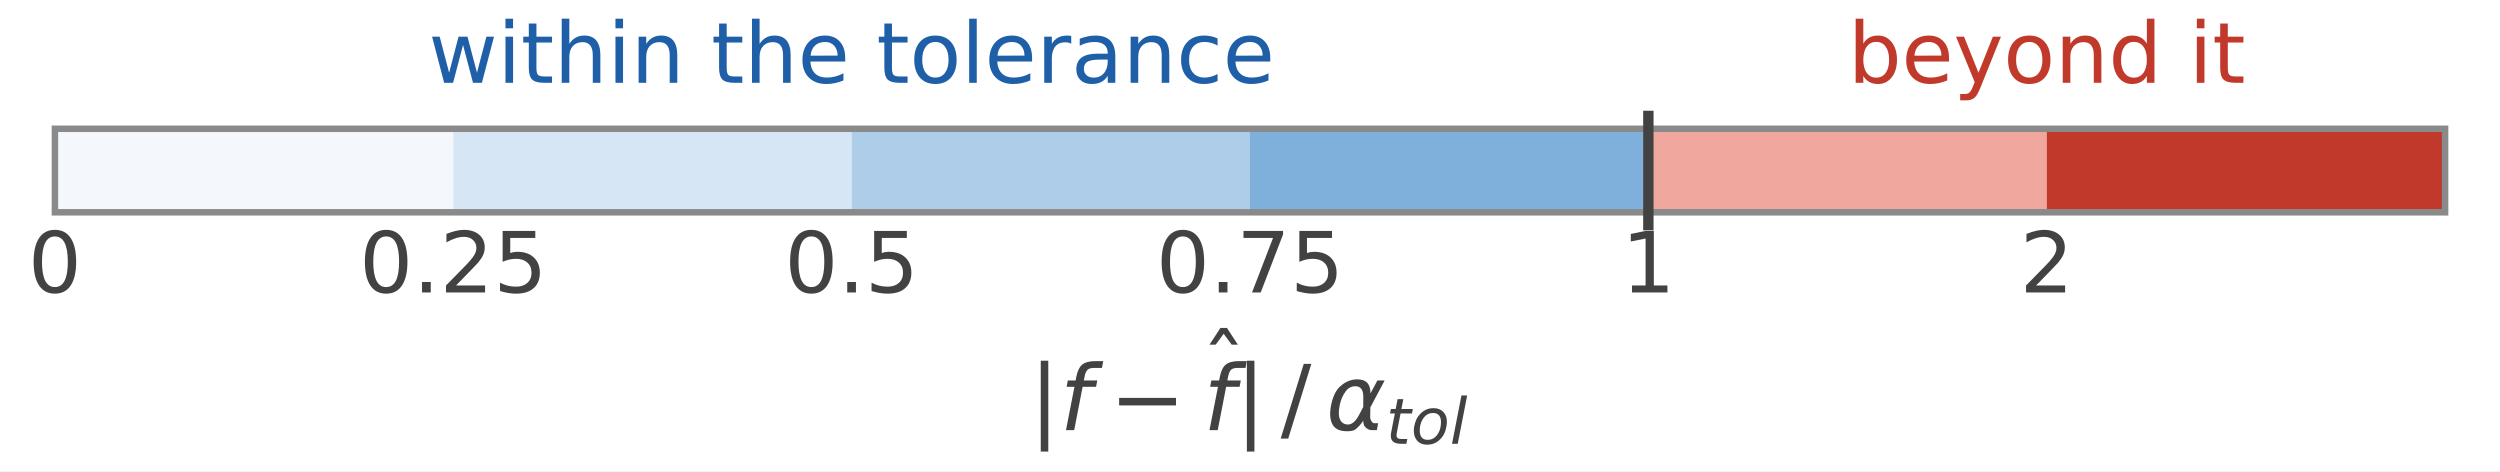
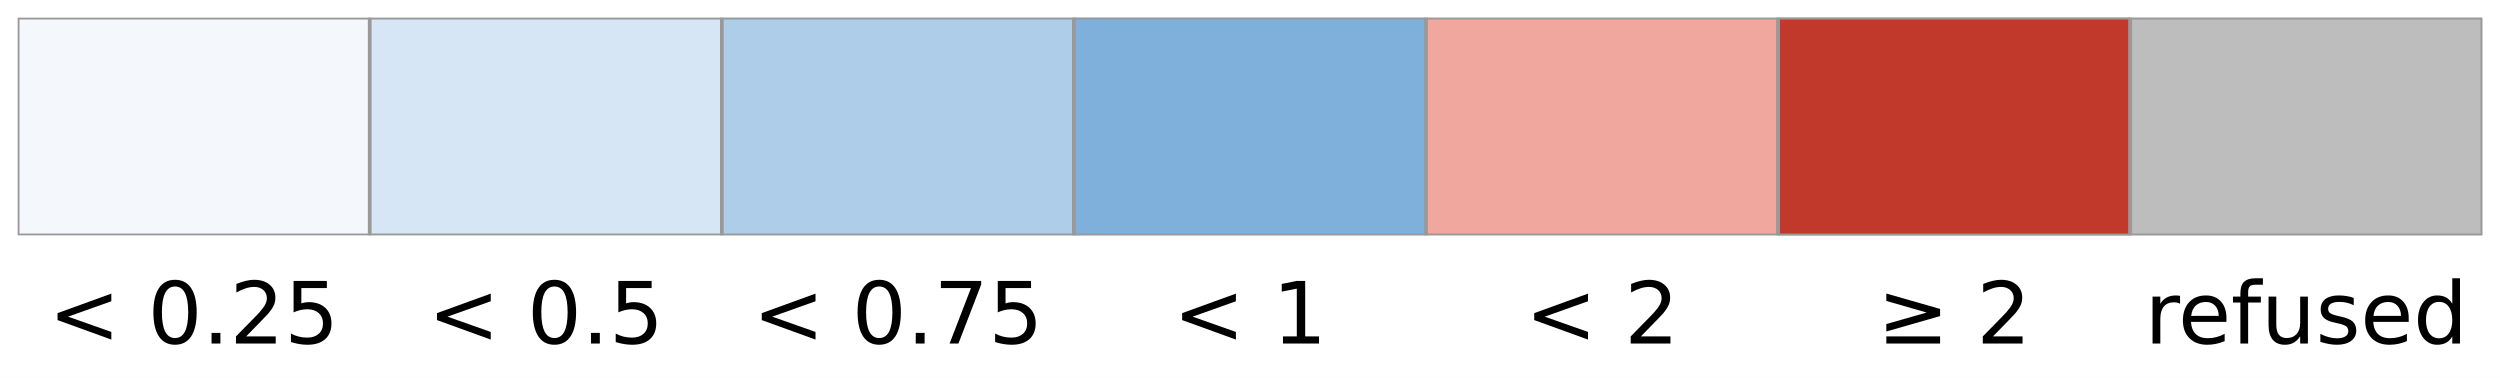
- <svg xmlns="http://www.w3.org/2000/svg" xmlns:xlink="http://www.w3.org/1999/xlink" width="192.6pt" height="36.297pt" viewBox="0 0 192.6 36.297" version="1.1">
+ <svg xmlns="http://www.w3.org/2000/svg" xmlns:xlink="http://www.w3.org/1999/xlink" width="203.76pt" height="31.121pt" viewBox="0 0 203.76 31.121" version="1.1">
  <defs>
    <style type="text/css">*{stroke-linejoin: round; stroke-linecap: butt}</style>
  </defs>
  <g id="figure_1">
    <g id="patch_1">
-       <path d="M 0 36.297  L 192.6 36.297  L 192.6 0  L 0 0  z " style="fill: #ffffff" />
+       <path d="M 0 31.121  L 203.76 31.121  L 203.76 0  L 0 0  z " style="fill: #ffffff" />
    </g>
    <g id="axes_1">
      <g id="patch_2">
-         <path d="M 4.23 16.356  L 34.92 16.356  L 34.92 9.921  L 4.23 9.921  z " clip-path="url(#pd563dcae59)" style="fill: #f4f8fc" />
+         <path d="M 1.44 19.181  L 202.32 19.181  L 202.32 1.44  L 1.44 1.44  z " style="fill: #ffffff" />
      </g>
      <g id="patch_3">
-         <path d="M 34.92 16.356  L 65.61 16.356  L 65.61 9.921  L 34.92 9.921  z " clip-path="url(#pd563dcae59)" style="fill: #d6e6f5" />
+         <path d="M 1.44 19.181  L 30.137 19.181  L 30.137 1.44  L 1.44 1.44  z " clip-path="url(#p3fc7980f73)" style="fill: #f4f8fc; stroke: #999999; stroke-width: 0.3; stroke-linejoin: miter" />
      </g>
      <g id="patch_4">
-         <path d="M 65.61 16.356  L 96.3 16.356  L 96.3 9.921  L 65.61 9.921  z " clip-path="url(#pd563dcae59)" style="fill: #aecde9" />
+         <path d="M 30.137 19.181  L 58.834 19.181  L 58.834 1.44  L 30.137 1.44  z " clip-path="url(#p3fc7980f73)" style="fill: #d6e6f5; stroke: #999999; stroke-width: 0.3; stroke-linejoin: miter" />
      </g>
      <g id="patch_5">
-         <path d="M 96.3 16.356  L 126.99 16.356  L 126.99 9.921  L 96.3 9.921  z " clip-path="url(#pd563dcae59)" style="fill: #7fb0db" />
+         <path d="M 58.834 19.181  L 87.531 19.181  L 87.531 1.44  L 58.834 1.44  z " clip-path="url(#p3fc7980f73)" style="fill: #aecde9; stroke: #999999; stroke-width: 0.3; stroke-linejoin: miter" />
      </g>
      <g id="patch_6">
-         <path d="M 126.99 16.356  L 157.68 16.356  L 157.68 9.921  L 126.99 9.921  z " clip-path="url(#pd563dcae59)" style="fill: #f0a79e" />
+         <path d="M 87.531 19.181  L 116.229 19.181  L 116.229 1.44  L 87.531 1.44  z " clip-path="url(#p3fc7980f73)" style="fill: #7fb0db; stroke: #999999; stroke-width: 0.3; stroke-linejoin: miter" />
      </g>
      <g id="patch_7">
-         <path d="M 157.68 16.356  L 188.37 16.356  L 188.37 9.921  L 157.68 9.921  z " clip-path="url(#pd563dcae59)" style="fill: #c0392b" />
+         <path d="M 116.229 19.181  L 144.926 19.181  L 144.926 1.44  L 116.229 1.44  z " clip-path="url(#p3fc7980f73)" style="fill: #f0a79e; stroke: #999999; stroke-width: 0.3; stroke-linejoin: miter" />
      </g>
      <g id="patch_8">
-         <path d="M 4.23 16.356  L 188.37 16.356  L 188.37 9.921  L 4.23 9.921  L 4.23 16.356  z " clip-path="url(#pd563dcae59)" style="fill: none; stroke: #8a8a8a; stroke-width: 0.5; stroke-linejoin: miter" />
+         <path d="M 144.926 19.181  L 173.623 19.181  L 173.623 1.44  L 144.926 1.44  z " clip-path="url(#p3fc7980f73)" style="fill: #c0392b; stroke: #999999; stroke-width: 0.3; stroke-linejoin: miter" />
      </g>
-       <g id="line2d_1">
-         <path d="M 126.99 17.346  L 126.99 8.931  " clip-path="url(#pd563dcae59)" style="fill: none; stroke: #424242; stroke-width: 0.8; stroke-linecap: square" />
+       <g id="patch_9">
+         <path d="M 173.623 19.181  L 202.32 19.181  L 202.32 1.44  L 173.623 1.44  z " clip-path="url(#p3fc7980f73)" style="fill: #bdbdbd; stroke: #999999; stroke-width: 0.3; stroke-linejoin: miter" />
      </g>
-       <g id="text_1">
-         <g style="fill: #424242" transform="translate(2.162188 22.53148) scale(0.065 -0.065)">
-           <defs>
-             <path id="DejaVuSans-13" d="M 2034 4250  Q 1547 4250 1301 3770  Q 1056 3291 1056 2328  Q 1056 1369 1301 889  Q 1547 409 2034 409  Q 2525 409 2770 889  Q 3016 1369 3016 2328  Q 3016 3291 2770 3770  Q 2525 4250 2034 4250  z M 2034 4750  Q 2819 4750 3233 4129  Q 3647 3509 3647 2328  Q 3647 1150 3233 529  Q 2819 -91 2034 -91  Q 1250 -91 836 529  Q 422 1150 422 2328  Q 422 3509 836 4129  Q 1250 4750 2034 4750  z " transform="scale(0.015625)" />
-           </defs>
-           <use xlink:href="#DejaVuSans-13" />
+       <g id="matplotlib.axis_1">
+         <g id="xtick_1">
+           <g id="line2d_1" />
+           <g id="text_1">
+             <g transform="translate(3.950368 27.99916) scale(0.07 -0.07)">
+               <defs>
+                 <path id="DejaVuSans-1f" d="M 4684 3150  L 1459 2003  L 4684 863  L 4684 294  L 678 1747  L 678 2266  L 4684 3719  L 4684 3150  z " transform="scale(0.015625)" />
+                 <path id="DejaVuSans-3" transform="scale(0.015625)" />
+                 <path id="DejaVuSans-13" d="M 2034 4250  Q 1547 4250 1301 3770  Q 1056 3291 1056 2328  Q 1056 1369 1301 889  Q 1547 409 2034 409  Q 2525 409 2770 889  Q 3016 1369 3016 2328  Q 3016 3291 2770 3770  Q 2525 4250 2034 4250  z M 2034 4750  Q 2819 4750 3233 4129  Q 3647 3509 3647 2328  Q 3647 1150 3233 529  Q 2819 -91 2034 -91  Q 1250 -91 836 529  Q 422 1150 422 2328  Q 422 3509 836 4129  Q 1250 4750 2034 4750  z " transform="scale(0.015625)" />
+                 <path id="DejaVuSans-11" d="M 684 794  L 1344 794  L 1344 0  L 684 0  L 684 794  z " transform="scale(0.015625)" />
+                 <path id="DejaVuSans-15" d="M 1228 531  L 3431 531  L 3431 0  L 469 0  L 469 531  Q 828 903 1448 1529  Q 2069 2156 2228 2338  Q 2531 2678 2651 2914  Q 2772 3150 2772 3378  Q 2772 3750 2511 3984  Q 2250 4219 1831 4219  Q 1534 4219 1204 4116  Q 875 4013 500 3803  L 500 4441  Q 881 4594 1212 4672  Q 1544 4750 1819 4750  Q 2544 4750 2975 4387  Q 3406 4025 3406 3419  Q 3406 3131 3298 2873  Q 3191 2616 2906 2266  Q 2828 2175 2409 1742  Q 1991 1309 1228 531  z " transform="scale(0.015625)" />
+                 <path id="DejaVuSans-18" d="M 691 4666  L 3169 4666  L 3169 4134  L 1269 4134  L 1269 2991  Q 1406 3038 1543 3061  Q 1681 3084 1819 3084  Q 2600 3084 3056 2656  Q 3513 2228 3513 1497  Q 3513 744 3044 326  Q 2575 -91 1722 -91  Q 1428 -91 1123 -41  Q 819 9 494 109  L 494 744  Q 775 591 1075 516  Q 1375 441 1709 441  Q 2250 441 2565 725  Q 2881 1009 2881 1497  Q 2881 1984 2565 2268  Q 2250 2553 1709 2553  Q 1456 2553 1204 2497  Q 953 2441 691 2322  L 691 4666  z " transform="scale(0.015625)" />
+               </defs>
+               <use xlink:href="#DejaVuSans-1f" />
+               <use xlink:href="#DejaVuSans-3" transform="translate(83.79688 0)" />
+               <use xlink:href="#DejaVuSans-13" transform="translate(115.5781 0)" />
+               <use xlink:href="#DejaVuSans-11" transform="translate(179.2031 0)" />
+               <use xlink:href="#DejaVuSans-15" transform="translate(210.9844 0)" />
+               <use xlink:href="#DejaVuSans-18" transform="translate(274.6094 0)" />
+             </g>
+           </g>
+         </g>
+         <g id="xtick_2">
+           <g id="line2d_2" />
+           <g id="text_2">
+             <g transform="translate(34.87439 27.99916) scale(0.07 -0.07)">
+               <use xlink:href="#DejaVuSans-1f" />
+               <use xlink:href="#DejaVuSans-3" transform="translate(83.79688 0)" />
+               <use xlink:href="#DejaVuSans-13" transform="translate(115.5781 0)" />
+               <use xlink:href="#DejaVuSans-11" transform="translate(179.2031 0)" />
+               <use xlink:href="#DejaVuSans-18" transform="translate(210.9844 0)" />
+             </g>
+           </g>
+         </g>
+         <g id="xtick_3">
+           <g id="line2d_3" />
+           <g id="text_3">
+             <g transform="translate(61.34465 27.99916) scale(0.07 -0.07)">
+               <defs>
+                 <path id="DejaVuSans-1a" d="M 525 4666  L 3525 4666  L 3525 4397  L 1831 0  L 1172 0  L 2766 4134  L 525 4134  L 525 4666  z " transform="scale(0.015625)" />
+               </defs>
+               <use xlink:href="#DejaVuSans-1f" />
+               <use xlink:href="#DejaVuSans-3" transform="translate(83.79688 0)" />
+               <use xlink:href="#DejaVuSans-13" transform="translate(115.5781 0)" />
+               <use xlink:href="#DejaVuSans-11" transform="translate(179.2031 0)" />
+               <use xlink:href="#DejaVuSans-1a" transform="translate(210.9844 0)" />
+               <use xlink:href="#DejaVuSans-18" transform="translate(274.6094 0)" />
+             </g>
+           </g>
+         </g>
+         <g id="xtick_4">
+           <g id="line2d_4" />
+           <g id="text_4">
+             <g transform="translate(95.60789 27.99916) scale(0.07 -0.07)">
+               <defs>
+                 <path id="DejaVuSans-14" d="M 794 531  L 1825 531  L 1825 4091  L 703 3866  L 703 4441  L 1819 4666  L 2450 4666  L 2450 531  L 3481 531  L 3481 0  L 794 0  L 794 531  z " transform="scale(0.015625)" />
+               </defs>
+               <use xlink:href="#DejaVuSans-1f" />
+               <use xlink:href="#DejaVuSans-3" transform="translate(83.79688 0)" />
+               <use xlink:href="#DejaVuSans-14" transform="translate(115.5781 0)" />
+             </g>
+           </g>
+         </g>
+         <g id="xtick_5">
+           <g id="line2d_5" />
+           <g id="text_5">
+             <g transform="translate(124.305 27.99916) scale(0.07 -0.07)">
+               <use xlink:href="#DejaVuSans-1f" />
+               <use xlink:href="#DejaVuSans-3" transform="translate(83.79688 0)" />
+               <use xlink:href="#DejaVuSans-15" transform="translate(115.5781 0)" />
+             </g>
+           </g>
+         </g>
+         <g id="xtick_6">
+           <g id="line2d_6" />
+           <g id="text_6">
+             <g transform="translate(153.0022 27.99916) scale(0.07 -0.07)">
+               <defs>
+                 <path id="DejaVuSans-cef" d="M 678 3175  L 678 3725  L 4684 2578  L 4684 2047  L 678 897  L 678 1453  L 3681 2309  L 678 3175  z M 4684 531  L 4684 0  L 678 0  L 678 531  L 4684 531  z " transform="scale(0.015625)" />
+               </defs>
+               <use xlink:href="#DejaVuSans-cef" />
+               <use xlink:href="#DejaVuSans-3" transform="translate(83.79688 0)" />
+               <use xlink:href="#DejaVuSans-15" transform="translate(115.5781 0)" />
+             </g>
+           </g>
+         </g>
+         <g id="xtick_7">
+           <g id="line2d_7" />
+           <g id="text_7">
+             <g transform="translate(174.8071 27.99971) scale(0.07 -0.07)">
+               <defs>
+                 <path id="DejaVuSans-55" d="M 2631 2963  Q 2534 3019 2420 3045  Q 2306 3072 2169 3072  Q 1681 3072 1420 2755  Q 1159 2438 1159 1844  L 1159 0  L 581 0  L 581 3500  L 1159 3500  L 1159 2956  Q 1341 3275 1631 3429  Q 1922 3584 2338 3584  Q 2397 3584 2469 3576  Q 2541 3569 2628 3553  L 2631 2963  z " transform="scale(0.015625)" />
+                 <path id="DejaVuSans-48" d="M 3597 1894  L 3597 1613  L 953 1613  Q 991 1019 1311 708  Q 1631 397 2203 397  Q 2534 397 2845 478  Q 3156 559 3463 722  L 3463 178  Q 3153 47 2828 -22  Q 2503 -91 2169 -91  Q 1331 -91 842 396  Q 353 884 353 1716  Q 353 2575 817 3079  Q 1281 3584 2069 3584  Q 2775 3584 3186 3129  Q 3597 2675 3597 1894  z M 3022 2063  Q 3016 2534 2758 2815  Q 2500 3097 2075 3097  Q 1594 3097 1305 2825  Q 1016 2553 972 2059  L 3022 2063  z " transform="scale(0.015625)" />
+                 <path id="DejaVuSans-49" d="M 2375 4863  L 2375 4384  L 1825 4384  Q 1516 4384 1395 4259  Q 1275 4134 1275 3809  L 1275 3500  L 2222 3500  L 2222 3053  L 1275 3053  L 1275 0  L 697 0  L 697 3053  L 147 3053  L 147 3500  L 697 3500  L 697 3744  Q 697 4328 969 4595  Q 1241 4863 1831 4863  L 2375 4863  z " transform="scale(0.015625)" />
+                 <path id="DejaVuSans-58" d="M 544 1381  L 544 3500  L 1119 3500  L 1119 1403  Q 1119 906 1312 657  Q 1506 409 1894 409  Q 2359 409 2629 706  Q 2900 1003 2900 1516  L 2900 3500  L 3475 3500  L 3475 0  L 2900 0  L 2900 538  Q 2691 219 2414 64  Q 2138 -91 1772 -91  Q 1169 -91 856 284  Q 544 659 544 1381  z M 1991 3584  L 1991 3584  z " transform="scale(0.015625)" />
+                 <path id="DejaVuSans-56" d="M 2834 3397  L 2834 2853  Q 2591 2978 2328 3040  Q 2066 3103 1784 3103  Q 1356 3103 1142 2972  Q 928 2841 928 2578  Q 928 2378 1081 2264  Q 1234 2150 1697 2047  L 1894 2003  Q 2506 1872 2764 1633  Q 3022 1394 3022 966  Q 3022 478 2636 193  Q 2250 -91 1575 -91  Q 1294 -91 989 -36  Q 684 19 347 128  L 347 722  Q 666 556 975 473  Q 1284 391 1588 391  Q 1994 391 2212 530  Q 2431 669 2431 922  Q 2431 1156 2273 1281  Q 2116 1406 1581 1522  L 1381 1569  Q 847 1681 609 1914  Q 372 2147 372 2553  Q 372 3047 722 3315  Q 1072 3584 1716 3584  Q 2034 3584 2315 3537  Q 2597 3491 2834 3397  z " transform="scale(0.015625)" />
+                 <path id="DejaVuSans-47" d="M 2906 2969  L 2906 4863  L 3481 4863  L 3481 0  L 2906 0  L 2906 525  Q 2725 213 2448 61  Q 2172 -91 1784 -91  Q 1150 -91 751 415  Q 353 922 353 1747  Q 353 2572 751 3078  Q 1150 3584 1784 3584  Q 2172 3584 2448 3432  Q 2725 3281 2906 2969  z M 947 1747  Q 947 1113 1208 752  Q 1469 391 1925 391  Q 2381 391 2643 752  Q 2906 1113 2906 1747  Q 2906 2381 2643 2742  Q 2381 3103 1925 3103  Q 1469 3103 1208 2742  Q 947 2381 947 1747  z " transform="scale(0.015625)" />
+               </defs>
+               <use xlink:href="#DejaVuSans-55" />
+               <use xlink:href="#DejaVuSans-48" transform="translate(38.90625 0)" />
+               <use xlink:href="#DejaVuSans-49" transform="translate(100.4375 0)" />
+               <use xlink:href="#DejaVuSans-58" transform="translate(135.6406 0)" />
+               <use xlink:href="#DejaVuSans-56" transform="translate(199.0156 0)" />
+               <use xlink:href="#DejaVuSans-48" transform="translate(251.1094 0)" />
+               <use xlink:href="#DejaVuSans-47" transform="translate(312.6406 0)" />
+             </g>
+           </g>
        </g>
      </g>
-       <g id="text_2">
-         <g style="fill: #424242" transform="translate(27.68367 22.53148) scale(0.065 -0.065)">
-           <defs>
-             <path id="DejaVuSans-11" d="M 684 794  L 1344 794  L 1344 0  L 684 0  L 684 794  z " transform="scale(0.015625)" />
-             <path id="DejaVuSans-15" d="M 1228 531  L 3431 531  L 3431 0  L 469 0  L 469 531  Q 828 903 1448 1529  Q 2069 2156 2228 2338  Q 2531 2678 2651 2914  Q 2772 3150 2772 3378  Q 2772 3750 2511 3984  Q 2250 4219 1831 4219  Q 1534 4219 1204 4116  Q 875 4013 500 3803  L 500 4441  Q 881 4594 1212 4672  Q 1544 4750 1819 4750  Q 2544 4750 2975 4387  Q 3406 4025 3406 3419  Q 3406 3131 3298 2873  Q 3191 2616 2906 2266  Q 2828 2175 2409 1742  Q 1991 1309 1228 531  z " transform="scale(0.015625)" />
-             <path id="DejaVuSans-18" d="M 691 4666  L 3169 4666  L 3169 4134  L 1269 4134  L 1269 2991  Q 1406 3038 1543 3061  Q 1681 3084 1819 3084  Q 2600 3084 3056 2656  Q 3513 2228 3513 1497  Q 3513 744 3044 326  Q 2575 -91 1722 -91  Q 1428 -91 1123 -41  Q 819 9 494 109  L 494 744  Q 775 591 1075 516  Q 1375 441 1709 441  Q 2250 441 2565 725  Q 2881 1009 2881 1497  Q 2881 1984 2565 2268  Q 2250 2553 1709 2553  Q 1456 2553 1204 2497  Q 953 2441 691 2322  L 691 4666  z " transform="scale(0.015625)" />
-           </defs>
-           <use xlink:href="#DejaVuSans-13" />
-           <use xlink:href="#DejaVuSans-11" transform="translate(63.625 0)" />
-           <use xlink:href="#DejaVuSans-15" transform="translate(95.40625 0)" />
-           <use xlink:href="#DejaVuSans-18" transform="translate(159.0312 0)" />
-         </g>
-       </g>
-       <g id="text_3">
-         <g style="fill: #424242" transform="translate(60.44148 22.53148) scale(0.065 -0.065)">
-           <use xlink:href="#DejaVuSans-13" />
-           <use xlink:href="#DejaVuSans-11" transform="translate(63.625 0)" />
-           <use xlink:href="#DejaVuSans-18" transform="translate(95.40625 0)" />
-         </g>
-       </g>
-       <g id="text_4">
-         <g style="fill: #424242" transform="translate(89.06367 22.53148) scale(0.065 -0.065)">
-           <defs>
-             <path id="DejaVuSans-1a" d="M 525 4666  L 3525 4666  L 3525 4397  L 1831 0  L 1172 0  L 2766 4134  L 525 4134  L 525 4666  z " transform="scale(0.015625)" />
-           </defs>
-           <use xlink:href="#DejaVuSans-13" />
-           <use xlink:href="#DejaVuSans-11" transform="translate(63.625 0)" />
-           <use xlink:href="#DejaVuSans-1a" transform="translate(95.40625 0)" />
-           <use xlink:href="#DejaVuSans-18" transform="translate(159.0312 0)" />
-         </g>
-       </g>
-       <g id="text_5">
-         <g style="fill: #424242" transform="translate(124.9222 22.53148) scale(0.065 -0.065)">
-           <defs>
-             <path id="DejaVuSans-14" d="M 794 531  L 1825 531  L 1825 4091  L 703 3866  L 703 4441  L 1819 4666  L 2450 4666  L 2450 531  L 3481 531  L 3481 0  L 794 0  L 794 531  z " transform="scale(0.015625)" />
-           </defs>
-           <use xlink:href="#DejaVuSans-14" />
-         </g>
-       </g>
-       <g id="text_6">
-         <g style="fill: #424242" transform="translate(155.6122 22.53148) scale(0.065 -0.065)">
-           <use xlink:href="#DejaVuSans-15" />
-         </g>
-       </g>
-       <g id="text_7">
-         <g style="fill: #1f5fa8" transform="translate(33.01402 6.378984) scale(0.065 -0.065)">
-           <defs>
-             <path id="DejaVuSans-5a" d="M 269 3500  L 844 3500  L 1563 769  L 2278 3500  L 2956 3500  L 3675 769  L 4391 3500  L 4966 3500  L 4050 0  L 3372 0  L 2619 2869  L 1863 0  L 1184 0  L 269 3500  z " transform="scale(0.015625)" />
-             <path id="DejaVuSans-4c" d="M 603 3500  L 1178 3500  L 1178 0  L 603 0  L 603 3500  z M 603 4863  L 1178 4863  L 1178 4134  L 603 4134  L 603 4863  z " transform="scale(0.015625)" />
-             <path id="DejaVuSans-57" d="M 1172 4494  L 1172 3500  L 2356 3500  L 2356 3053  L 1172 3053  L 1172 1153  Q 1172 725 1289 603  Q 1406 481 1766 481  L 2356 481  L 2356 0  L 1766 0  Q 1100 0 847 248  Q 594 497 594 1153  L 594 3053  L 172 3053  L 172 3500  L 594 3500  L 594 4494  L 1172 4494  z " transform="scale(0.015625)" />
-             <path id="DejaVuSans-4b" d="M 3513 2113  L 3513 0  L 2938 0  L 2938 2094  Q 2938 2591 2744 2837  Q 2550 3084 2163 3084  Q 1697 3084 1428 2787  Q 1159 2491 1159 1978  L 1159 0  L 581 0  L 581 4863  L 1159 4863  L 1159 2956  Q 1366 3272 1645 3428  Q 1925 3584 2291 3584  Q 2894 3584 3203 3211  Q 3513 2838 3513 2113  z " transform="scale(0.015625)" />
-             <path id="DejaVuSans-51" d="M 3513 2113  L 3513 0  L 2938 0  L 2938 2094  Q 2938 2591 2744 2837  Q 2550 3084 2163 3084  Q 1697 3084 1428 2787  Q 1159 2491 1159 1978  L 1159 0  L 581 0  L 581 3500  L 1159 3500  L 1159 2956  Q 1366 3272 1645 3428  Q 1925 3584 2291 3584  Q 2894 3584 3203 3211  Q 3513 2838 3513 2113  z " transform="scale(0.015625)" />
-             <path id="DejaVuSans-3" transform="scale(0.015625)" />
-             <path id="DejaVuSans-48" d="M 3597 1894  L 3597 1613  L 953 1613  Q 991 1019 1311 708  Q 1631 397 2203 397  Q 2534 397 2845 478  Q 3156 559 3463 722  L 3463 178  Q 3153 47 2828 -22  Q 2503 -91 2169 -91  Q 1331 -91 842 396  Q 353 884 353 1716  Q 353 2575 817 3079  Q 1281 3584 2069 3584  Q 2775 3584 3186 3129  Q 3597 2675 3597 1894  z M 3022 2063  Q 3016 2534 2758 2815  Q 2500 3097 2075 3097  Q 1594 3097 1305 2825  Q 1016 2553 972 2059  L 3022 2063  z " transform="scale(0.015625)" />
-             <path id="DejaVuSans-52" d="M 1959 3097  Q 1497 3097 1228 2736  Q 959 2375 959 1747  Q 959 1119 1226 758  Q 1494 397 1959 397  Q 2419 397 2687 759  Q 2956 1122 2956 1747  Q 2956 2369 2687 2733  Q 2419 3097 1959 3097  z M 1959 3584  Q 2709 3584 3137 3096  Q 3566 2609 3566 1747  Q 3566 888 3137 398  Q 2709 -91 1959 -91  Q 1206 -91 779 398  Q 353 888 353 1747  Q 353 2609 779 3096  Q 1206 3584 1959 3584  z " transform="scale(0.015625)" />
-             <path id="DejaVuSans-4f" d="M 603 4863  L 1178 4863  L 1178 0  L 603 0  L 603 4863  z " transform="scale(0.015625)" />
-             <path id="DejaVuSans-55" d="M 2631 2963  Q 2534 3019 2420 3045  Q 2306 3072 2169 3072  Q 1681 3072 1420 2755  Q 1159 2438 1159 1844  L 1159 0  L 581 0  L 581 3500  L 1159 3500  L 1159 2956  Q 1341 3275 1631 3429  Q 1922 3584 2338 3584  Q 2397 3584 2469 3576  Q 2541 3569 2628 3553  L 2631 2963  z " transform="scale(0.015625)" />
-             <path id="DejaVuSans-44" d="M 2194 1759  Q 1497 1759 1228 1600  Q 959 1441 959 1056  Q 959 750 1161 570  Q 1363 391 1709 391  Q 2188 391 2477 730  Q 2766 1069 2766 1631  L 2766 1759  L 2194 1759  z M 3341 1997  L 3341 0  L 2766 0  L 2766 531  Q 2569 213 2275 61  Q 1981 -91 1556 -91  Q 1019 -91 701 211  Q 384 513 384 1019  Q 384 1609 779 1909  Q 1175 2209 1959 2209  L 2766 2209  L 2766 2266  Q 2766 2663 2505 2880  Q 2244 3097 1772 3097  Q 1472 3097 1187 3025  Q 903 2953 641 2809  L 641 3341  Q 956 3463 1253 3523  Q 1550 3584 1831 3584  Q 2591 3584 2966 3190  Q 3341 2797 3341 1997  z " transform="scale(0.015625)" />
-             <path id="DejaVuSans-46" d="M 3122 3366  L 3122 2828  Q 2878 2963 2633 3030  Q 2388 3097 2138 3097  Q 1578 3097 1268 2742  Q 959 2388 959 1747  Q 959 1106 1268 751  Q 1578 397 2138 397  Q 2388 397 2633 464  Q 2878 531 3122 666  L 3122 134  Q 2881 22 2623 -34  Q 2366 -91 2075 -91  Q 1284 -91 818 406  Q 353 903 353 1747  Q 353 2603 823 3093  Q 1294 3584 2113 3584  Q 2378 3584 2631 3529  Q 2884 3475 3122 3366  z " transform="scale(0.015625)" />
-           </defs>
-           <use xlink:href="#DejaVuSans-5a" />
-           <use xlink:href="#DejaVuSans-4c" transform="translate(81.78125 0)" />
-           <use xlink:href="#DejaVuSans-57" transform="translate(109.5625 0)" />
-           <use xlink:href="#DejaVuSans-4b" transform="translate(148.7656 0)" />
-           <use xlink:href="#DejaVuSans-4c" transform="translate(212.1406 0)" />
-           <use xlink:href="#DejaVuSans-51" transform="translate(239.9219 0)" />
-           <use xlink:href="#DejaVuSans-3" transform="translate(303.2969 0)" />
-           <use xlink:href="#DejaVuSans-57" transform="translate(335.0781 0)" />
-           <use xlink:href="#DejaVuSans-4b" transform="translate(374.2812 0)" />
-           <use xlink:href="#DejaVuSans-48" transform="translate(437.6562 0)" />
-           <use xlink:href="#DejaVuSans-3" transform="translate(499.1875 0)" />
-           <use xlink:href="#DejaVuSans-57" transform="translate(530.9688 0)" />
-           <use xlink:href="#DejaVuSans-52" transform="translate(570.1719 0)" />
-           <use xlink:href="#DejaVuSans-4f" transform="translate(631.3594 0)" />
-           <use xlink:href="#DejaVuSans-48" transform="translate(659.1406 0)" />
-           <use xlink:href="#DejaVuSans-55" transform="translate(720.6719 0)" />
-           <use xlink:href="#DejaVuSans-44" transform="translate(761.7812 0)" />
-           <use xlink:href="#DejaVuSans-51" transform="translate(823.0625 0)" />
-           <use xlink:href="#DejaVuSans-46" transform="translate(886.4375 0)" />
-           <use xlink:href="#DejaVuSans-48" transform="translate(941.4219 0)" />
-         </g>
-       </g>
-       <g id="text_8">
-         <g style="fill: #c0392b" transform="translate(142.372 6.378984) scale(0.065 -0.065)">
-           <defs>
-             <path id="DejaVuSans-45" d="M 3116 1747  Q 3116 2381 2855 2742  Q 2594 3103 2138 3103  Q 1681 3103 1420 2742  Q 1159 2381 1159 1747  Q 1159 1113 1420 752  Q 1681 391 2138 391  Q 2594 391 2855 752  Q 3116 1113 3116 1747  z M 1159 2969  Q 1341 3281 1617 3432  Q 1894 3584 2278 3584  Q 2916 3584 3314 3078  Q 3713 2572 3713 1747  Q 3713 922 3314 415  Q 2916 -91 2278 -91  Q 1894 -91 1617 61  Q 1341 213 1159 525  L 1159 0  L 581 0  L 581 4863  L 1159 4863  L 1159 2969  z " transform="scale(0.015625)" />
-             <path id="DejaVuSans-5c" d="M 2059 -325  Q 1816 -950 1584 -1140  Q 1353 -1331 966 -1331  L 506 -1331  L 506 -850  L 844 -850  Q 1081 -850 1212 -737  Q 1344 -625 1503 -206  L 1606 56  L 191 3500  L 800 3500  L 1894 763  L 2988 3500  L 3597 3500  L 2059 -325  z " transform="scale(0.015625)" />
-             <path id="DejaVuSans-47" d="M 2906 2969  L 2906 4863  L 3481 4863  L 3481 0  L 2906 0  L 2906 525  Q 2725 213 2448 61  Q 2172 -91 1784 -91  Q 1150 -91 751 415  Q 353 922 353 1747  Q 353 2572 751 3078  Q 1150 3584 1784 3584  Q 2172 3584 2448 3432  Q 2725 3281 2906 2969  z M 947 1747  Q 947 1113 1208 752  Q 1469 391 1925 391  Q 2381 391 2643 752  Q 2906 1113 2906 1747  Q 2906 2381 2643 2742  Q 2381 3103 1925 3103  Q 1469 3103 1208 2742  Q 947 2381 947 1747  z " transform="scale(0.015625)" />
-           </defs>
-           <use xlink:href="#DejaVuSans-45" />
-           <use xlink:href="#DejaVuSans-48" transform="translate(63.48438 0)" />
-           <use xlink:href="#DejaVuSans-5c" transform="translate(125.0156 0)" />
-           <use xlink:href="#DejaVuSans-52" transform="translate(184.2031 0)" />
-           <use xlink:href="#DejaVuSans-51" transform="translate(245.3906 0)" />
-           <use xlink:href="#DejaVuSans-47" transform="translate(308.7656 0)" />
-           <use xlink:href="#DejaVuSans-3" transform="translate(372.25 0)" />
-           <use xlink:href="#DejaVuSans-4c" transform="translate(404.0312 0)" />
-           <use xlink:href="#DejaVuSans-57" transform="translate(431.8125 0)" />
-         </g>
-       </g>
-       <g id="text_9">
-         <g style="fill: #424242" transform="translate(79.29 33.17551) scale(0.07 -0.07)">
-           <defs>
-             <path id="DejaVuSans-5f" d="M 1344 4891  L 1344 -1509  L 813 -1509  L 813 4891  L 1344 4891  z " transform="scale(0.015625)" />
-             <path id="DejaVuSans-Oblique-49" d="M 3059 4863  L 2969 4384  L 2419 4384  Q 2106 4384 1964 4261  Q 1822 4138 1753 3809  L 1691 3500  L 2638 3500  L 2553 3053  L 1606 3053  L 1013 0  L 434 0  L 1031 3053  L 481 3053  L 563 3500  L 1113 3500  L 1159 3744  Q 1278 4363 1576 4613  Q 1875 4863 2516 4863  L 3059 4863  z " transform="scale(0.015625)" />
-             <path id="DejaVuSans-c9c" d="M 678 2272  L 4684 2272  L 4684 1741  L 678 1741  L 678 2272  z " transform="scale(0.015625)" />
-             <path id="DejaVuSans-2b3" d="M -1831 5119  L -1369 5119  L -603 3944  L -1038 3944  L -1600 4709  L -2163 3944  L -2597 3944  L -1831 5119  z M -1600 3584  L -1600 3584  z " transform="scale(0.015625)" />
-             <path id="DejaVuSans-12" d="M 1625 4666  L 2156 4666  L 531 -594  L 0 -594  L 1625 4666  z " transform="scale(0.015625)" />
-             <path id="DejaVuSans-Oblique-345" d="M 2619 1628  L 2622 2350  Q 2625 3088 2069 3091  Q 1653 3094 1394 2747  Q 1069 2319 959 1747  Q 825 1059 994 731  Q 1169 397 1547 397  Q 1966 397 2319 1063  L 2619 1628  z M 2166 3578  Q 3141 3594 3128 2584  Q 3128 2584 3616 3500  L 4128 3500  L 3119 1603  L 3109 919  Q 3109 766 3194 638  Q 3291 488 3391 488  L 3669 488  L 3575 0  L 3228 0  Q 2934 0 2722 263  Q 2622 394 2619 669  Q 2416 334 2066 50  Q 1900 -81 1453 -78  Q 722 -72 456 397  Q 184 884 353 1747  Q 534 2675 1009 3097  Q 1544 3569 2166 3578  z " transform="scale(0.015625)" />
-             <path id="DejaVuSans-Oblique-57" d="M 2706 3500  L 2619 3053  L 1472 3053  L 1100 1153  Q 1081 1047 1072 975  Q 1063 903 1063 863  Q 1063 663 1183 572  Q 1303 481 1569 481  L 2150 481  L 2053 0  L 1503 0  Q 991 0 739 200  Q 488 400 488 806  Q 488 878 497 964  Q 506 1050 525 1153  L 897 3053  L 409 3053  L 500 3500  L 978 3500  L 1172 4494  L 1747 4494  L 1556 3500  L 2706 3500  z " transform="scale(0.015625)" />
-             <path id="DejaVuSans-Oblique-52" d="M 1625 -91  Q 1009 -91 651 289  Q 294 669 294 1325  Q 294 1706 417 2101  Q 541 2497 738 2766  Q 1047 3184 1428 3384  Q 1809 3584 2291 3584  Q 2888 3584 3255 3212  Q 3622 2841 3622 2241  Q 3622 1825 3500 1412  Q 3378 1000 3181 728  Q 2875 309 2494 109  Q 2113 -91 1625 -91  z M 891 1344  Q 891 869 1089 633  Q 1288 397 1691 397  Q 2269 397 2648 901  Q 3028 1406 3028 2181  Q 3028 2634 2825 2865  Q 2622 3097 2228 3097  Q 1903 3097 1650 2945  Q 1397 2794 1197 2484  Q 1050 2253 970 1956  Q 891 1659 891 1344  z " transform="scale(0.015625)" />
-             <path id="DejaVuSans-Oblique-4f" d="M 1172 4863  L 1747 4863  L 800 0  L 225 0  L 1172 4863  z " transform="scale(0.015625)" />
-           </defs>
-           <use xlink:href="#DejaVuSans-5f" transform="translate(0 0.53125)" />
-           <use xlink:href="#DejaVuSans-Oblique-49" transform="translate(33.69141 0.53125)" />
-           <use xlink:href="#DejaVuSans-c9c" transform="translate(88.37891 0.53125)" />
-           <use xlink:href="#DejaVuSans-2b3" transform="translate(239.0298 33.01562)" />
-           <use xlink:href="#DejaVuSans-Oblique-49" transform="translate(191.6504 0.53125)" />
-           <use xlink:href="#DejaVuSans-5f" transform="translate(226.8555 0.53125)" />
-           <use xlink:href="#DejaVuSans-12" transform="translate(276.7826 0.53125)" />
-           <use xlink:href="#DejaVuSans-Oblique-345" transform="translate(326.7096 0.53125)" />
-           <use xlink:href="#DejaVuSans-Oblique-57" transform="translate(392.6276 -14.4687) scale(0.7)" />
-           <use xlink:href="#DejaVuSans-Oblique-52" transform="translate(420.0739 -14.4687) scale(0.7)" />
-           <use xlink:href="#DejaVuSans-Oblique-4f" transform="translate(462.901 -14.4687) scale(0.7)" />
-         </g>
-       </g>
+       <g id="matplotlib.axis_2" />
    </g>
  </g>
  <defs>
-     <clipPath id="pd563dcae59">
-       <rect x="1.44" y="2.001" width="189.72" height="27.72" />
+     <clipPath id="p3fc7980f73">
+       <rect x="1.44" y="1.44" width="200.88" height="17.741" />
    </clipPath>
  </defs>
</svg>
